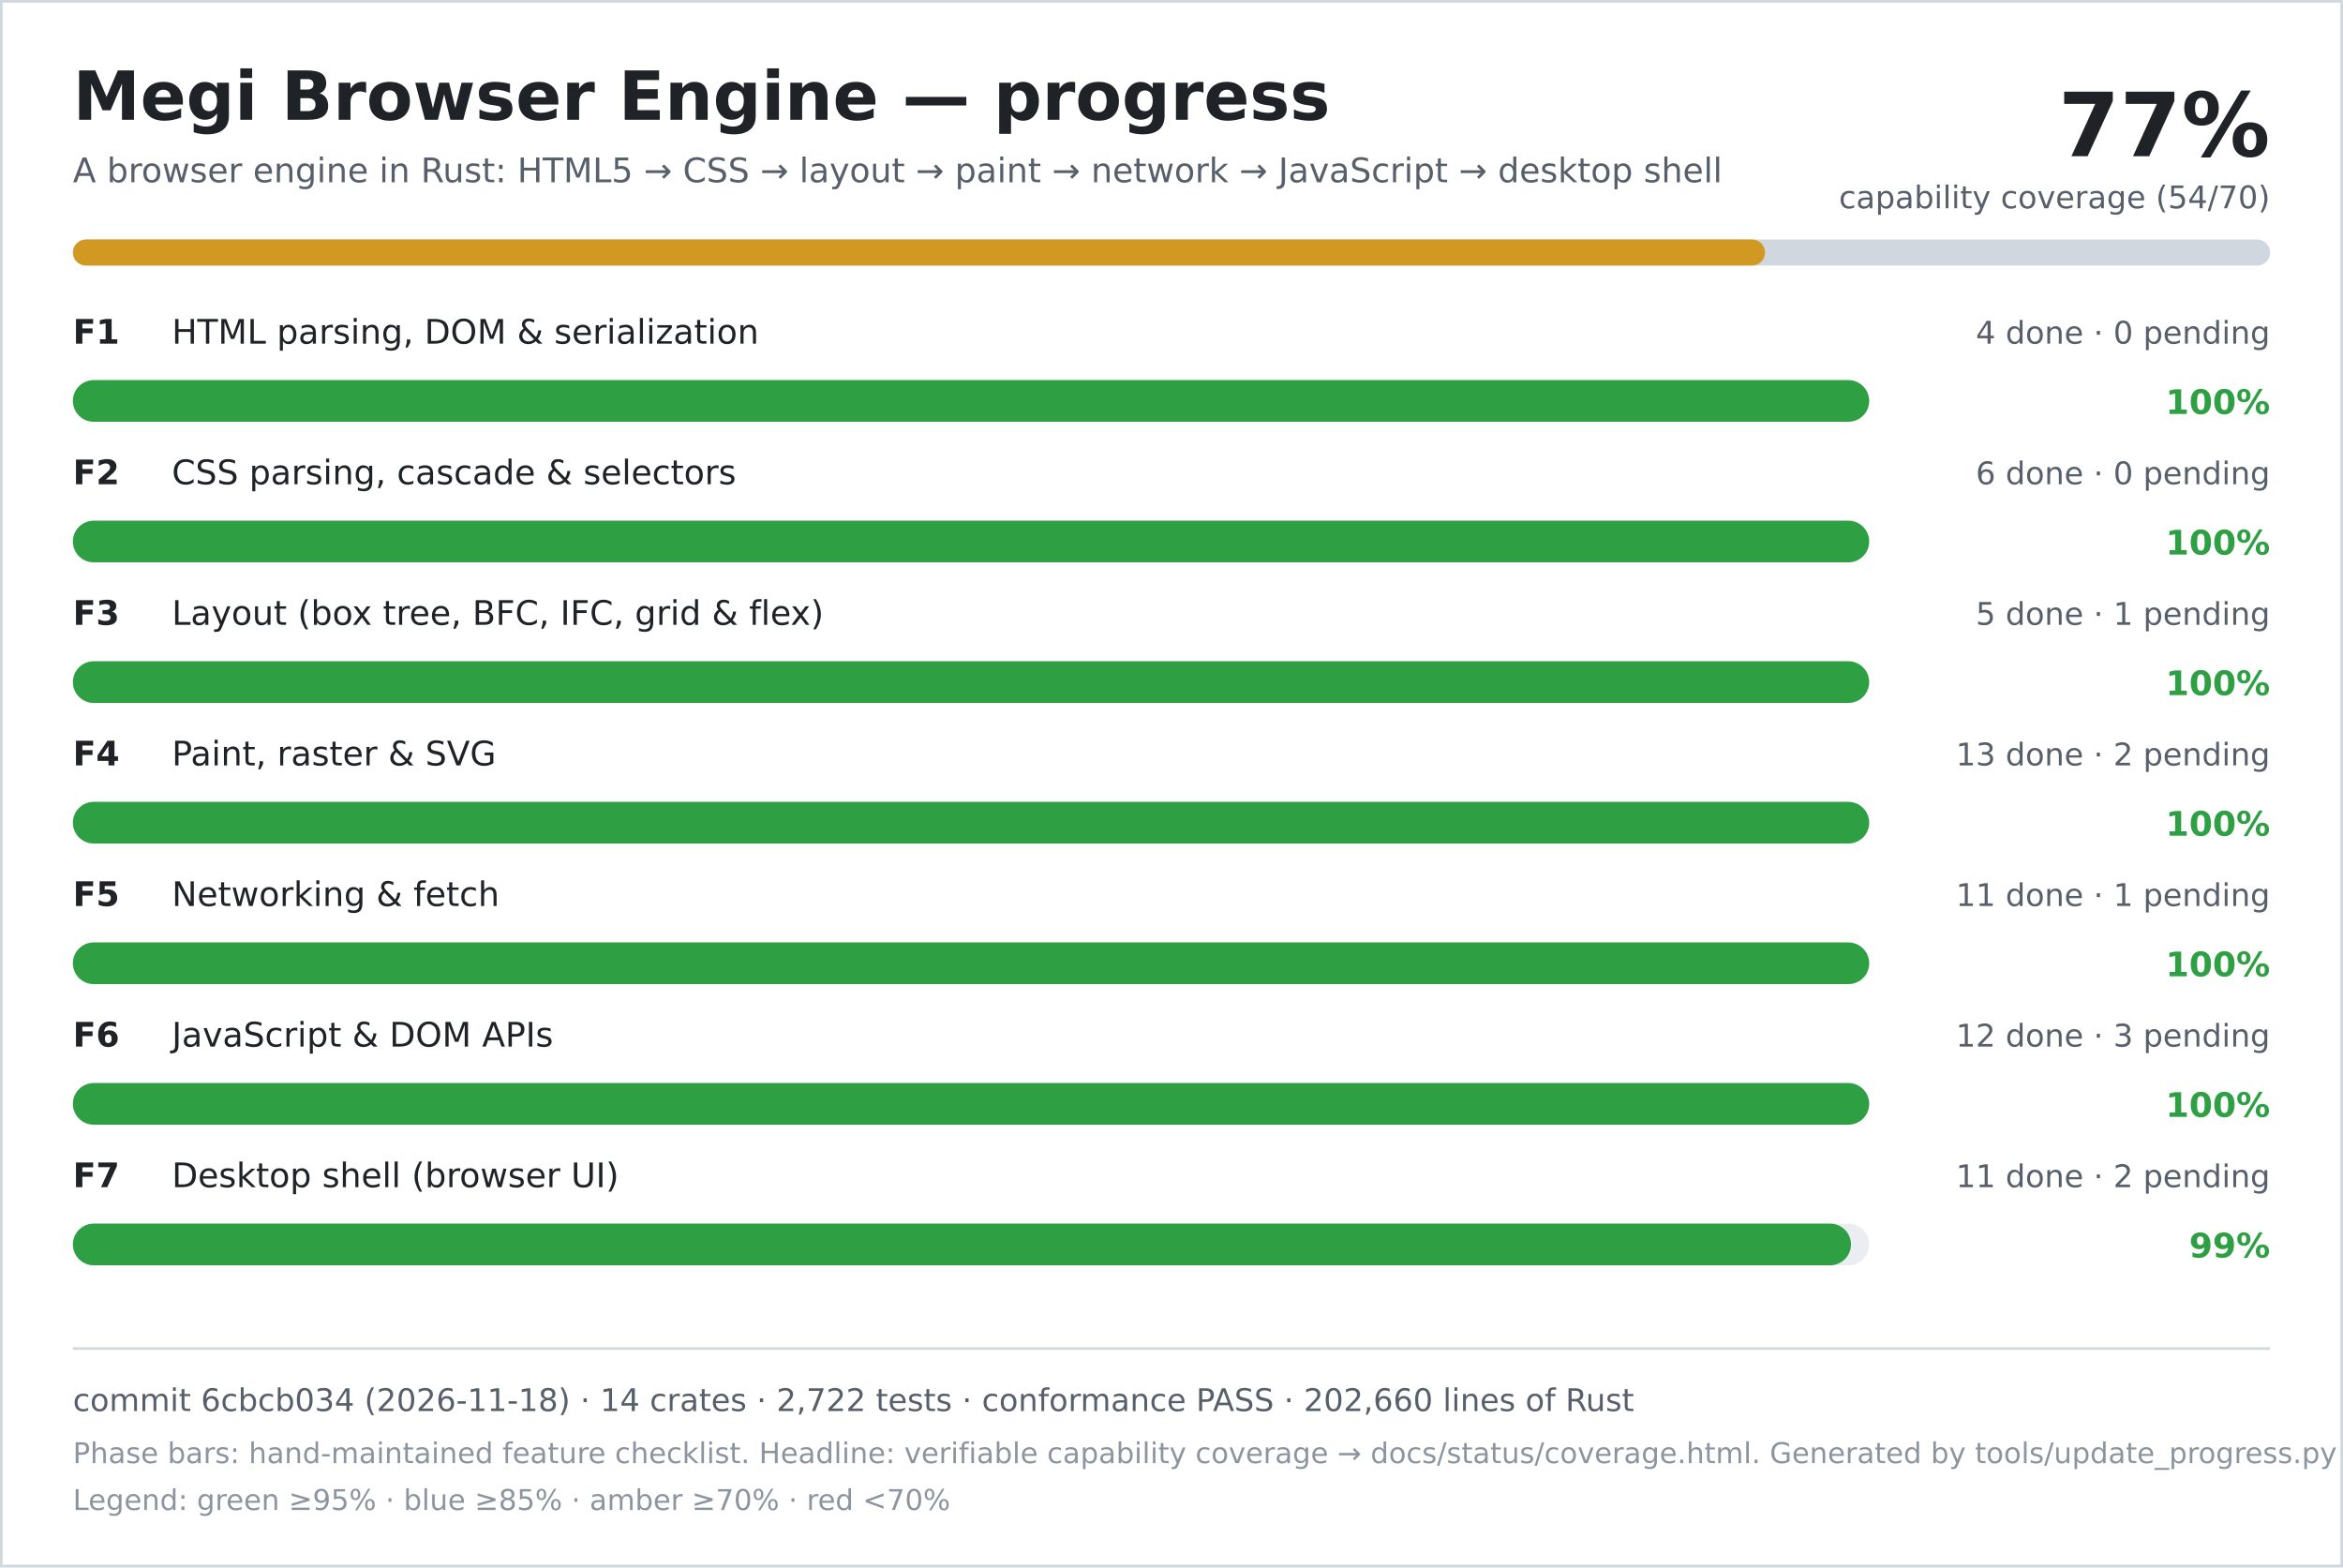
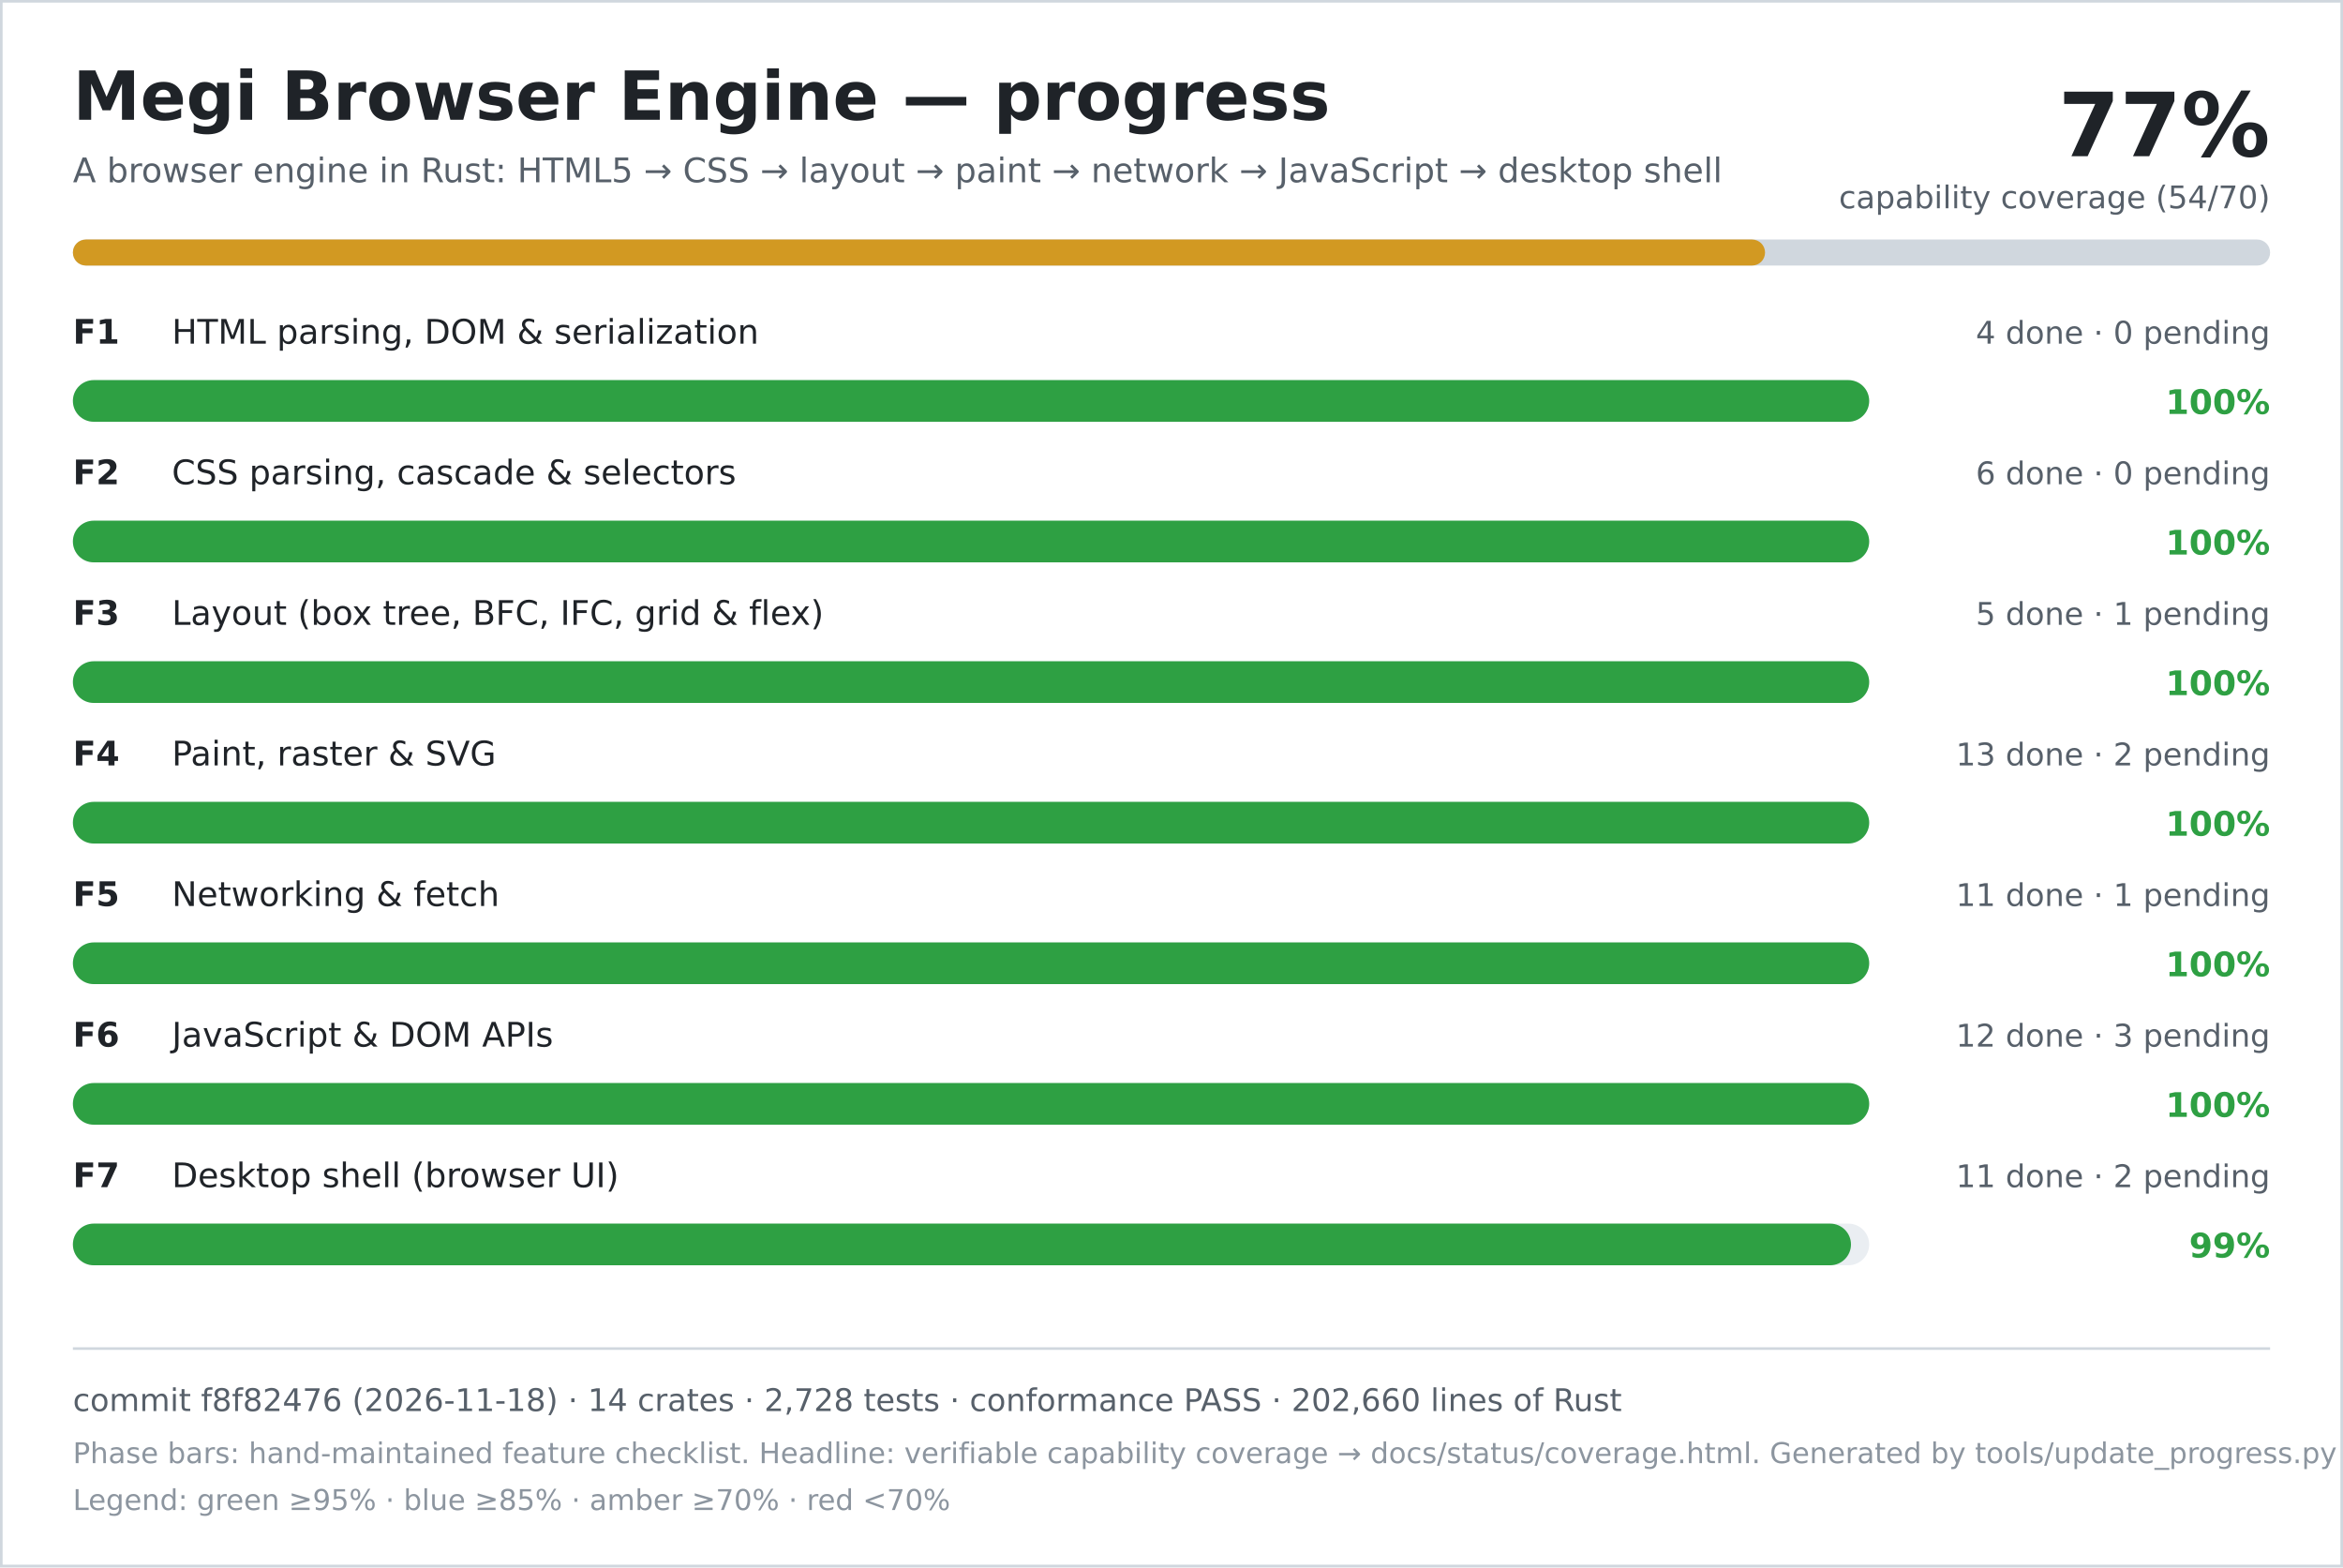
<svg xmlns="http://www.w3.org/2000/svg" width="900" height="602" viewBox="0 0 900 602" role="img" aria-labelledby="title desc">
  <rect width="900" height="602" fill="#ffffff" />
  <rect x="0.5" y="0.5" width="899" height="601" fill="none" stroke="#d0d7de" />
  <text x="28" y="46" font-family="DejaVu Sans, Verdana, sans-serif" font-size="26" font-weight="700" fill="#1f2328">Megi Browser Engine — progress</text>
  <text x="28" y="70" font-family="DejaVu Sans, Verdana, sans-serif" font-size="13" fill="#57606a">A browser engine in Rust: HTML5 → CSS → layout → paint → network → JavaScript → desktop shell</text>
  <text x="872" y="60" text-anchor="end" font-family="DejaVu Sans, Verdana, sans-serif" font-size="34" font-weight="700" fill="#1f2328">77%</text>
  <text x="872" y="80" text-anchor="end" font-family="DejaVu Sans, Verdana, sans-serif" font-size="12" fill="#57606a">capability coverage (54/70)</text>
  <rect x="28" y="92" width="844" height="10" rx="5" fill="#d0d7de" />
  <rect x="28" y="92" width="650" height="10" rx="5" fill="#d29922" />
  <text x="28" y="132" font-family="DejaVu Sans, Verdana, sans-serif" font-size="13" font-weight="700" fill="#1f2328">F1</text>
  <text x="66" y="132" font-family="DejaVu Sans, Verdana, sans-serif" font-size="13" fill="#1f2328">HTML parsing, DOM &amp; serialization</text>
  <text x="872" y="132" text-anchor="end" font-family="DejaVu Sans, Verdana, sans-serif" font-size="12" fill="#57606a">4 done · 0 pending</text>
  <rect x="28" y="146" width="690" height="16" rx="8" fill="#eaeef2" />
  <rect x="28" y="146" width="690" height="16" rx="8" fill="#2ea043" />
  <text x="872" y="159" text-anchor="end" font-family="DejaVu Sans, Verdana, sans-serif" font-size="13" font-weight="700" fill="#2ea043">100%</text>
  <text x="28" y="186" font-family="DejaVu Sans, Verdana, sans-serif" font-size="13" font-weight="700" fill="#1f2328">F2</text>
  <text x="66" y="186" font-family="DejaVu Sans, Verdana, sans-serif" font-size="13" fill="#1f2328">CSS parsing, cascade &amp; selectors</text>
  <text x="872" y="186" text-anchor="end" font-family="DejaVu Sans, Verdana, sans-serif" font-size="12" fill="#57606a">6 done · 0 pending</text>
  <rect x="28" y="200" width="690" height="16" rx="8" fill="#eaeef2" />
  <rect x="28" y="200" width="690" height="16" rx="8" fill="#2ea043" />
  <text x="872" y="213" text-anchor="end" font-family="DejaVu Sans, Verdana, sans-serif" font-size="13" font-weight="700" fill="#2ea043">100%</text>
  <text x="28" y="240" font-family="DejaVu Sans, Verdana, sans-serif" font-size="13" font-weight="700" fill="#1f2328">F3</text>
  <text x="66" y="240" font-family="DejaVu Sans, Verdana, sans-serif" font-size="13" fill="#1f2328">Layout (box tree, BFC, IFC, grid &amp; flex)</text>
  <text x="872" y="240" text-anchor="end" font-family="DejaVu Sans, Verdana, sans-serif" font-size="12" fill="#57606a">5 done · 1 pending</text>
  <rect x="28" y="254" width="690" height="16" rx="8" fill="#eaeef2" />
  <rect x="28" y="254" width="690" height="16" rx="8" fill="#2ea043" />
  <text x="872" y="267" text-anchor="end" font-family="DejaVu Sans, Verdana, sans-serif" font-size="13" font-weight="700" fill="#2ea043">100%</text>
  <text x="28" y="294" font-family="DejaVu Sans, Verdana, sans-serif" font-size="13" font-weight="700" fill="#1f2328">F4</text>
  <text x="66" y="294" font-family="DejaVu Sans, Verdana, sans-serif" font-size="13" fill="#1f2328">Paint, raster &amp; SVG</text>
  <text x="872" y="294" text-anchor="end" font-family="DejaVu Sans, Verdana, sans-serif" font-size="12" fill="#57606a">13 done · 2 pending</text>
  <rect x="28" y="308" width="690" height="16" rx="8" fill="#eaeef2" />
  <rect x="28" y="308" width="690" height="16" rx="8" fill="#2ea043" />
  <text x="872" y="321" text-anchor="end" font-family="DejaVu Sans, Verdana, sans-serif" font-size="13" font-weight="700" fill="#2ea043">100%</text>
  <text x="28" y="348" font-family="DejaVu Sans, Verdana, sans-serif" font-size="13" font-weight="700" fill="#1f2328">F5</text>
  <text x="66" y="348" font-family="DejaVu Sans, Verdana, sans-serif" font-size="13" fill="#1f2328">Networking &amp; fetch</text>
  <text x="872" y="348" text-anchor="end" font-family="DejaVu Sans, Verdana, sans-serif" font-size="12" fill="#57606a">11 done · 1 pending</text>
  <rect x="28" y="362" width="690" height="16" rx="8" fill="#eaeef2" />
  <rect x="28" y="362" width="690" height="16" rx="8" fill="#2ea043" />
  <text x="872" y="375" text-anchor="end" font-family="DejaVu Sans, Verdana, sans-serif" font-size="13" font-weight="700" fill="#2ea043">100%</text>
  <text x="28" y="402" font-family="DejaVu Sans, Verdana, sans-serif" font-size="13" font-weight="700" fill="#1f2328">F6</text>
  <text x="66" y="402" font-family="DejaVu Sans, Verdana, sans-serif" font-size="13" fill="#1f2328">JavaScript &amp; DOM APIs</text>
  <text x="872" y="402" text-anchor="end" font-family="DejaVu Sans, Verdana, sans-serif" font-size="12" fill="#57606a">12 done · 3 pending</text>
  <rect x="28" y="416" width="690" height="16" rx="8" fill="#eaeef2" />
  <rect x="28" y="416" width="690" height="16" rx="8" fill="#2ea043" />
  <text x="872" y="429" text-anchor="end" font-family="DejaVu Sans, Verdana, sans-serif" font-size="13" font-weight="700" fill="#2ea043">100%</text>
  <text x="28" y="456" font-family="DejaVu Sans, Verdana, sans-serif" font-size="13" font-weight="700" fill="#1f2328">F7</text>
  <text x="66" y="456" font-family="DejaVu Sans, Verdana, sans-serif" font-size="13" fill="#1f2328">Desktop shell (browser UI)</text>
  <text x="872" y="456" text-anchor="end" font-family="DejaVu Sans, Verdana, sans-serif" font-size="12" fill="#57606a">11 done · 2 pending</text>
  <rect x="28" y="470" width="690" height="16" rx="8" fill="#eaeef2" />
  <rect x="28" y="470" width="683" height="16" rx="8" fill="#2ea043" />
  <text x="872" y="483" text-anchor="end" font-family="DejaVu Sans, Verdana, sans-serif" font-size="13" font-weight="700" fill="#2ea043">99%</text>
  <line x1="28" y1="518" x2="872" y2="518" stroke="#d0d7de" />
-   <text x="28" y="542" font-family="DejaVu Sans, Verdana, sans-serif" font-size="12" fill="#57606a">commit 6cbcb034 (2026-11-18) · 14 crates · 2,722 tests · conformance PASS · 202,660 lines of Rust</text>
+   <text x="28" y="542" font-family="DejaVu Sans, Verdana, sans-serif" font-size="12" fill="#57606a">commit f8f82476 (2026-11-18) · 14 crates · 2,728 tests · conformance PASS · 202,660 lines of Rust</text>
  <text x="28" y="562" font-family="DejaVu Sans, Verdana, sans-serif" font-size="11" fill="#8c959f">Phase bars: hand-maintained feature checklist. Headline: verifiable capability coverage → docs/status/coverage.html. Generated by tools/update_progress.py — do not edit.</text>
  <text x="28" y="580" font-family="DejaVu Sans, Verdana, sans-serif" font-size="11" fill="#8c959f">Legend: green ≥95% · blue ≥85% · amber ≥70% · red &lt;70%</text>
</svg>
